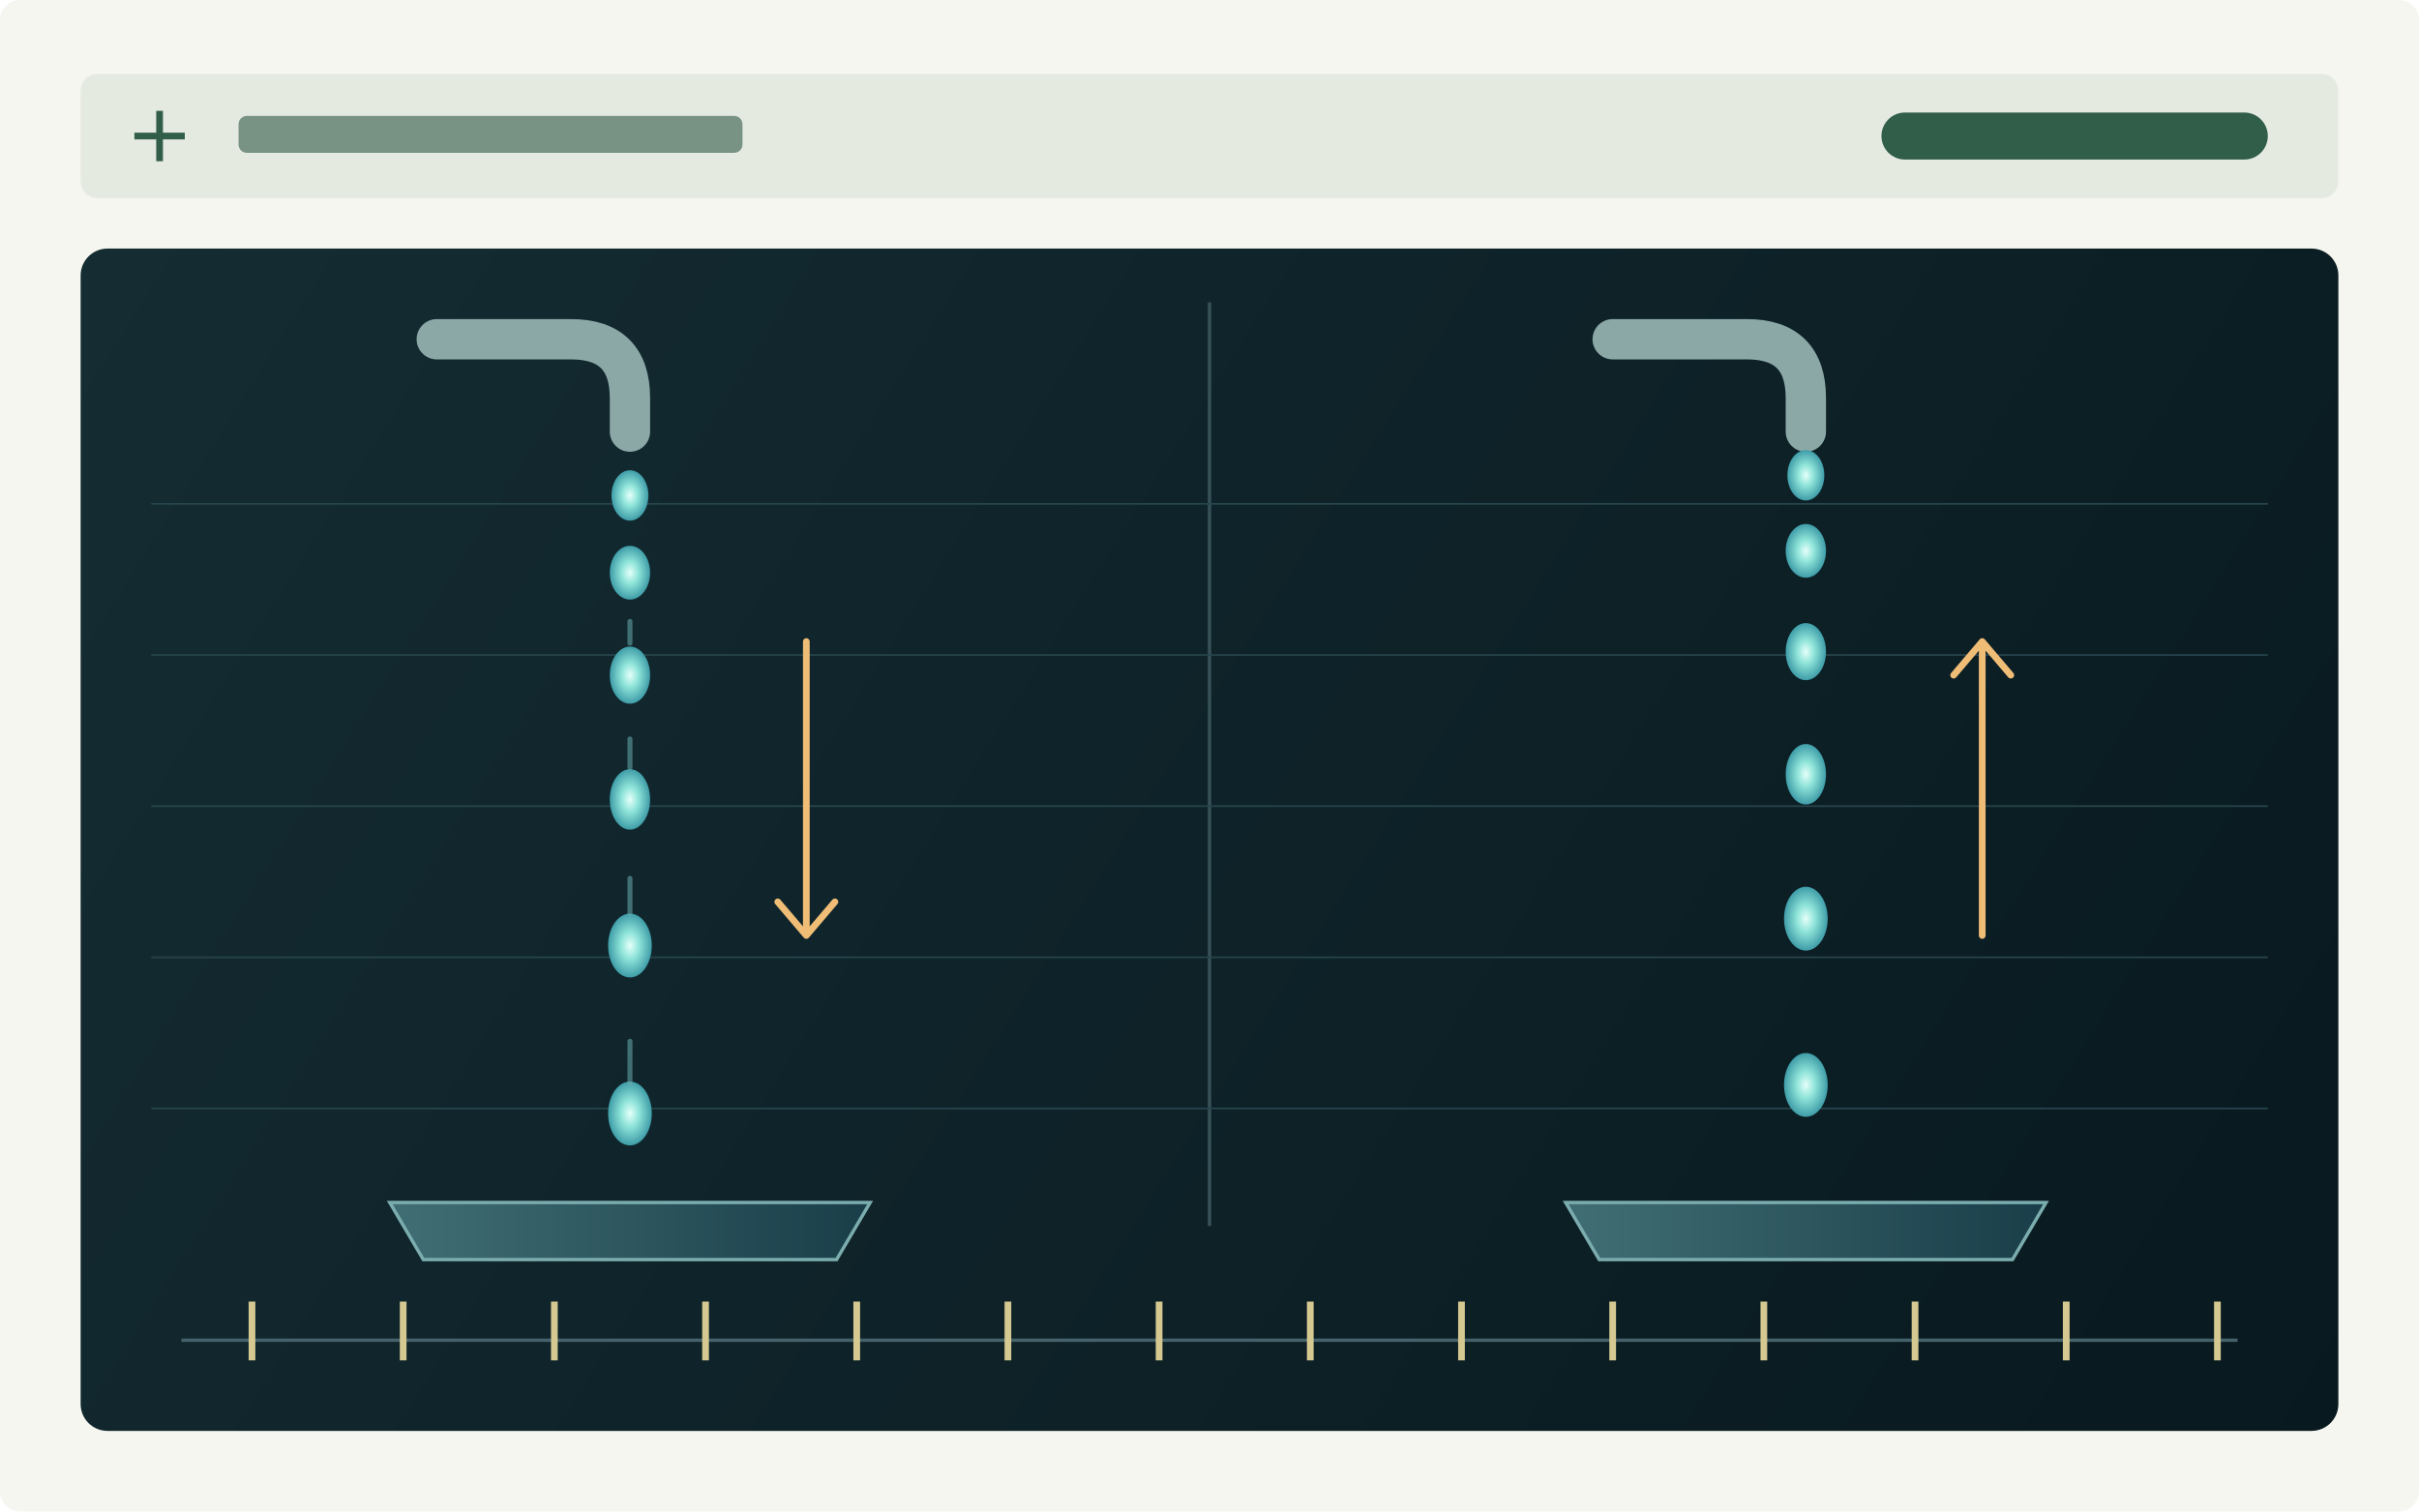
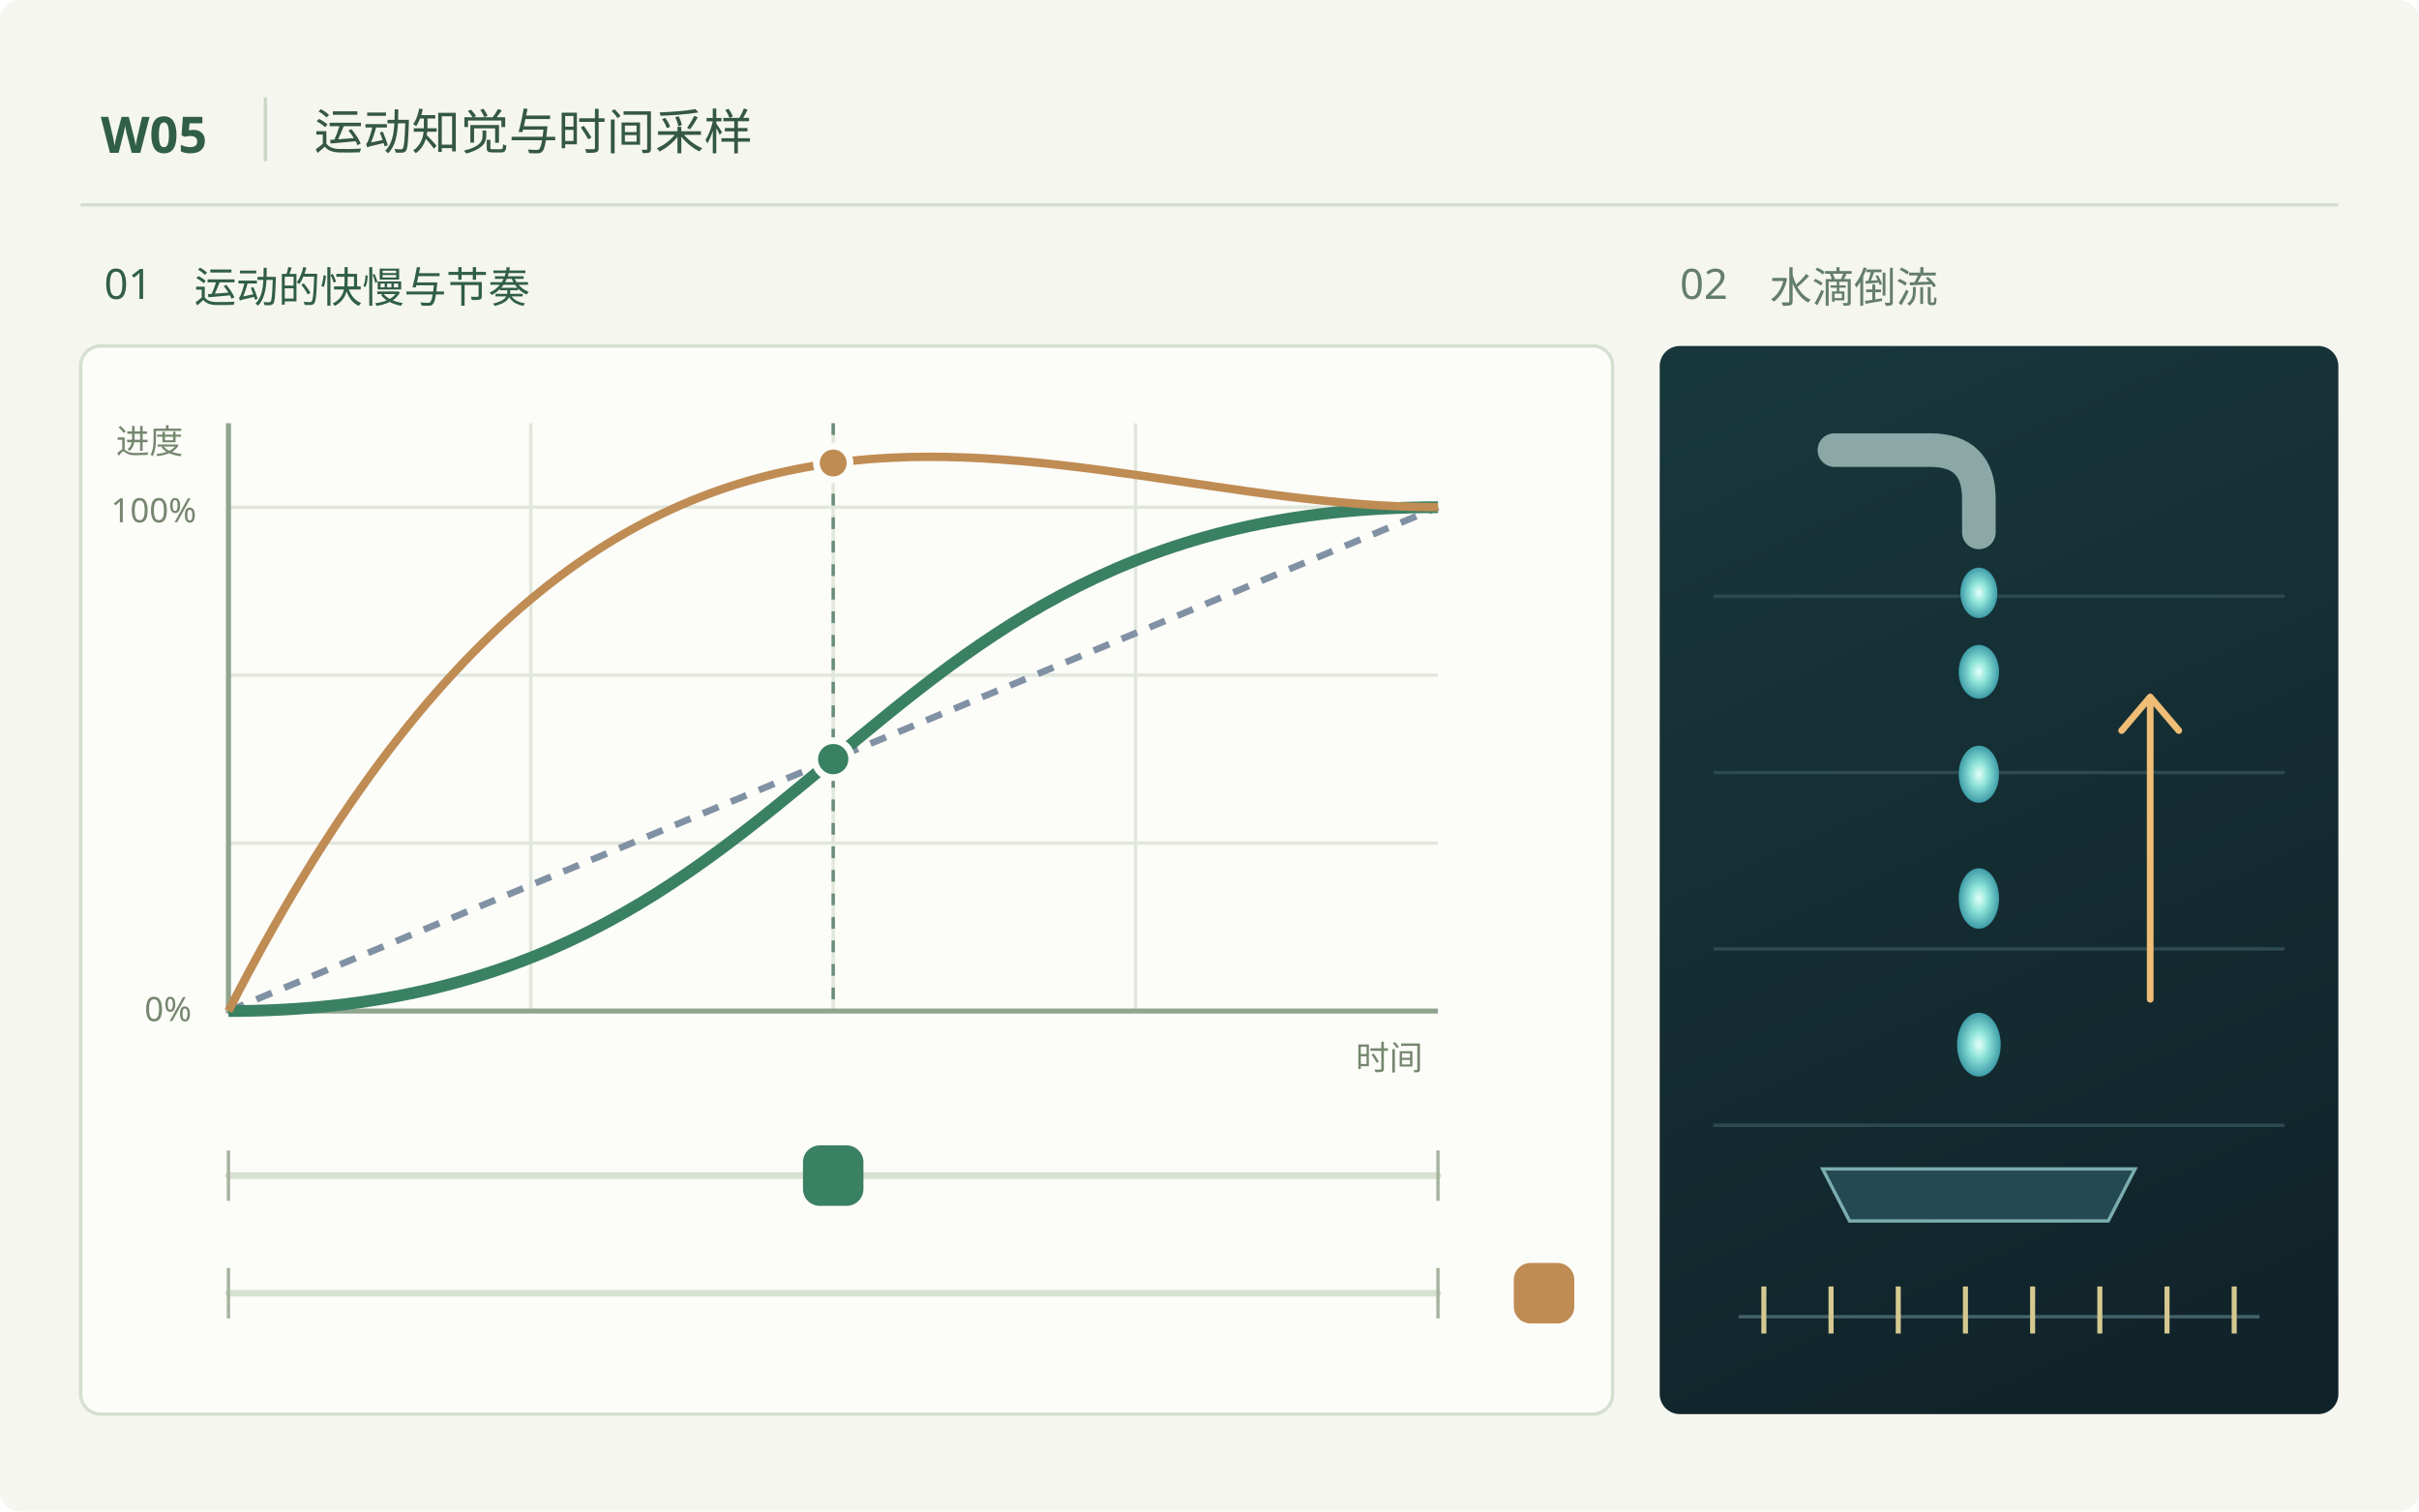
- <svg xmlns="http://www.w3.org/2000/svg" viewBox="0 0 1440 900" fill="none">
+ <svg xmlns="http://www.w3.org/2000/svg" viewBox="0 0 1440 900" fill="none" role="img" aria-labelledby="title desc">
  <defs>
-     <linearGradient id="bg" x1="100" y1="80" x2="1400" y2="900" gradientUnits="userSpaceOnUse">
-       <stop stop-color="#142c32" />
-       <stop offset="1" stop-color="#08191f" />
+     <linearGradient id="bg" x1="1040" y1="200" x2="1320" y2="820" gradientUnits="userSpaceOnUse">
+       <stop stop-color="#18373c" />
+       <stop offset="1" stop-color="#102329" />
    </linearGradient>
    <radialGradient id="drop">
      <stop stop-color="#e5fffa" />
      <stop offset=".42" stop-color="#8fe4d9" />
      <stop offset="1" stop-color="#3f9da8" />
    </radialGradient>
-     <linearGradient id="water">
-       <stop stop-color="#416e75" />
-       <stop offset="1" stop-color="#193e49" />
-     </linearGradient>
  </defs>
  <rect width="1440" height="900" rx="12" fill="#f5f6ef" />
-   <rect x="48" y="44" width="1344" height="74" rx="10" fill="#e5eae0" />
-   <path d="M80 81h30m-15-15v30" stroke="#315e48" stroke-width="4" />
-   <rect x="142" y="69" width="300" height="22" rx="5" fill="#789384" />
-   <rect x="1120" y="67" width="230" height="28" rx="14" fill="#315e48" />
-   <rect x="48" y="148" width="1344" height="704" rx="16" fill="url(#bg)" />
-   <path d="M720 180v550" stroke="#385058" stroke-width="2" />
-   <g stroke="#27444c" stroke-width="1">
-     <path d="M90 300h1260M90 390h1260M90 480h1260M90 570h1260M90 660h1260" />
+   <g font-family="Microsoft YaHei, PingFang SC, sans-serif">
+     <text x="60" y="91" fill="#315e48" font-size="30" font-weight="600">W05</text>
+     <path d="M158 58v38" stroke="#ccd7c8" stroke-width="2" />
+     <text x="187" y="89" fill="#355745" font-size="29">运动知觉与时间采样</text>
+     <path d="M48 122h1344" stroke="#d4ddce" stroke-width="2" />
+     <text x="62" y="178" fill="#315e48" font-size="25">01　运动的快慢与节奏</text>
+     <text x="1000" y="178" fill="#657d6c" font-size="25">02　水滴倒流</text>
  </g>
-   <g stroke="#8ba8a7" stroke-width="24" stroke-linecap="round">
-     <path d="M260 202h80q35 0 35 35v20" />
-     <path d="M960 202h80q35 0 35 35v20" />
+   <rect x="48" y="206" width="912" height="636" rx="12" fill="#fcfcf8" stroke="#d5dfd0" stroke-width="2" />
+   <g stroke="#e1e7dc" stroke-width="2">
+     <path d="M136 302h720M136 402h720M136 502h720M316 252v350M496 252v350M676 252v350" />
  </g>
+   <path d="M136 252v350h720" stroke="#90a58f" stroke-width="3" />
+   <g font-family="Microsoft YaHei, PingFang SC, sans-serif" font-size="20" fill="#75866f">
+     <text x="69" y="270">进度</text>
+     <text x="807" y="637">时间</text>
+     <text x="86" y="608">0%</text>
+     <text x="66" y="311">100%</text>
+   </g>
+   <path d="M136 602 856 302" stroke="#8191a4" stroke-width="4" stroke-dasharray="10 8" />
+   <path d="M136 602C496 602 496 302 856 302" stroke="#3a8063" stroke-width="7" />
+   <path d="M136 602C376 131.842 616 302 856 302" stroke="#bf8c54" stroke-width="5" />
+   <path d="M496 252v350" stroke="#688d78" stroke-width="2" stroke-dasharray="7 7" />
+   <circle cx="496" cy="452" r="11" fill="#3a8063" stroke="#fcfcf8" stroke-width="4" />
+   <circle cx="496" cy="275.691" r="10" fill="#bf8c54" stroke="#fcfcf8" stroke-width="4" />
+   <path d="M136 700h720M136 770h720" stroke="#d7e1d0" stroke-width="4" stroke-linecap="round" />
+   <path d="M136 685v30M856 685v30M136 755v30M856 755v30" stroke="#a6b49f" stroke-width="2" />
+   <rect x="478" y="682" width="36" height="36" rx="10" fill="#3a8063" />
+   <rect x="901.142" y="752" width="36" height="36" rx="10" fill="#bf8c54" />
+   <rect x="988" y="206" width="404" height="636" rx="12" fill="url(#bg)" />
+   <g stroke="#2c4a50" stroke-width="2">
+     <path d="M1020 355h340M1020 460h340M1020 565h340M1020 670h340" />
+   </g>
+   <path d="M1092 268h57q29 0 29 29v20" stroke="#8ba8a7" stroke-width="20" stroke-linecap="round" />
  <g fill="url(#drop)">
-     <ellipse cx="375" cy="295" rx="11" ry="15" />
-     <ellipse cx="375" cy="341" rx="12" ry="16" />
-     <ellipse cx="375" cy="402" rx="12" ry="17" />
-     <ellipse cx="375" cy="476" rx="12" ry="18" />
-     <ellipse cx="375" cy="563" rx="13" ry="19" />
-     <ellipse cx="375" cy="663" rx="13" ry="19" />
-     <ellipse cx="1075" cy="283" rx="11" ry="15" />
-     <ellipse cx="1075" cy="328" rx="12" ry="16" />
-     <ellipse cx="1075" cy="388" rx="12" ry="17" />
-     <ellipse cx="1075" cy="461" rx="12" ry="18" />
-     <ellipse cx="1075" cy="547" rx="13" ry="19" />
-     <ellipse cx="1075" cy="646" rx="13" ry="19" />
+     <ellipse cx="1178" cy="353" rx="11" ry="15" />
+     <ellipse cx="1178" cy="400" rx="12" ry="16" />
+     <ellipse cx="1178" cy="461" rx="12" ry="17" />
+     <ellipse cx="1178" cy="535" rx="12" ry="18" />
+     <ellipse cx="1178" cy="622" rx="13" ry="19" />
  </g>
-   <g stroke="#67abae" stroke-width="3" opacity=".55" stroke-linecap="round">
-     <path d="M375 370v13M375 440v17M375 523v21M375 620v25" />
-   </g>
-   <g stroke="#f0bd77" stroke-width="4" stroke-linecap="round" stroke-linejoin="round">
-     <path d="M480 382v175m-17-20 17 20 17-20" />
-     <path d="M1180 557V382m-17 20 17-20 17 20" />
-   </g>
-   <g fill="url(#water)" stroke="#7badaf" stroke-width="2">
-     <path d="M232 716h286l-20 34H252z" />
-     <path d="M932 716h286l-20 34H952z" />
-   </g>
-   <path d="M108 798h1224" stroke="#45626a" stroke-width="2" />
-   <g stroke="#d5c991" stroke-width="4">
-     <path d="M150 810v-35m90 35v-35m90 35v-35m90 35v-35m90 35v-35m90 35v-35m90 35v-35m90 35v-35m90 35v-35m90 35v-35m90 35v-35m90 35v-35m90 35v-35m90 35v-35" />
-   </g>
+   <path d="M1280 595V415m-17 20 17-20 17 20" stroke="#f0bd77" stroke-width="4" stroke-linecap="round" stroke-linejoin="round" />
+   <path d="M1085 696h186l-16 31h-154z" fill="#244952" stroke="#7badaf" stroke-width="2" />
+   <path d="M1035 784h310" stroke="#45626a" stroke-width="2" />
+   <path d="M1050 794v-28m40 28v-28m40 28v-28m40 28v-28m40 28v-28m40 28v-28m40 28v-28m40 28v-28" stroke="#d5c991" stroke-width="3" />
</svg>
